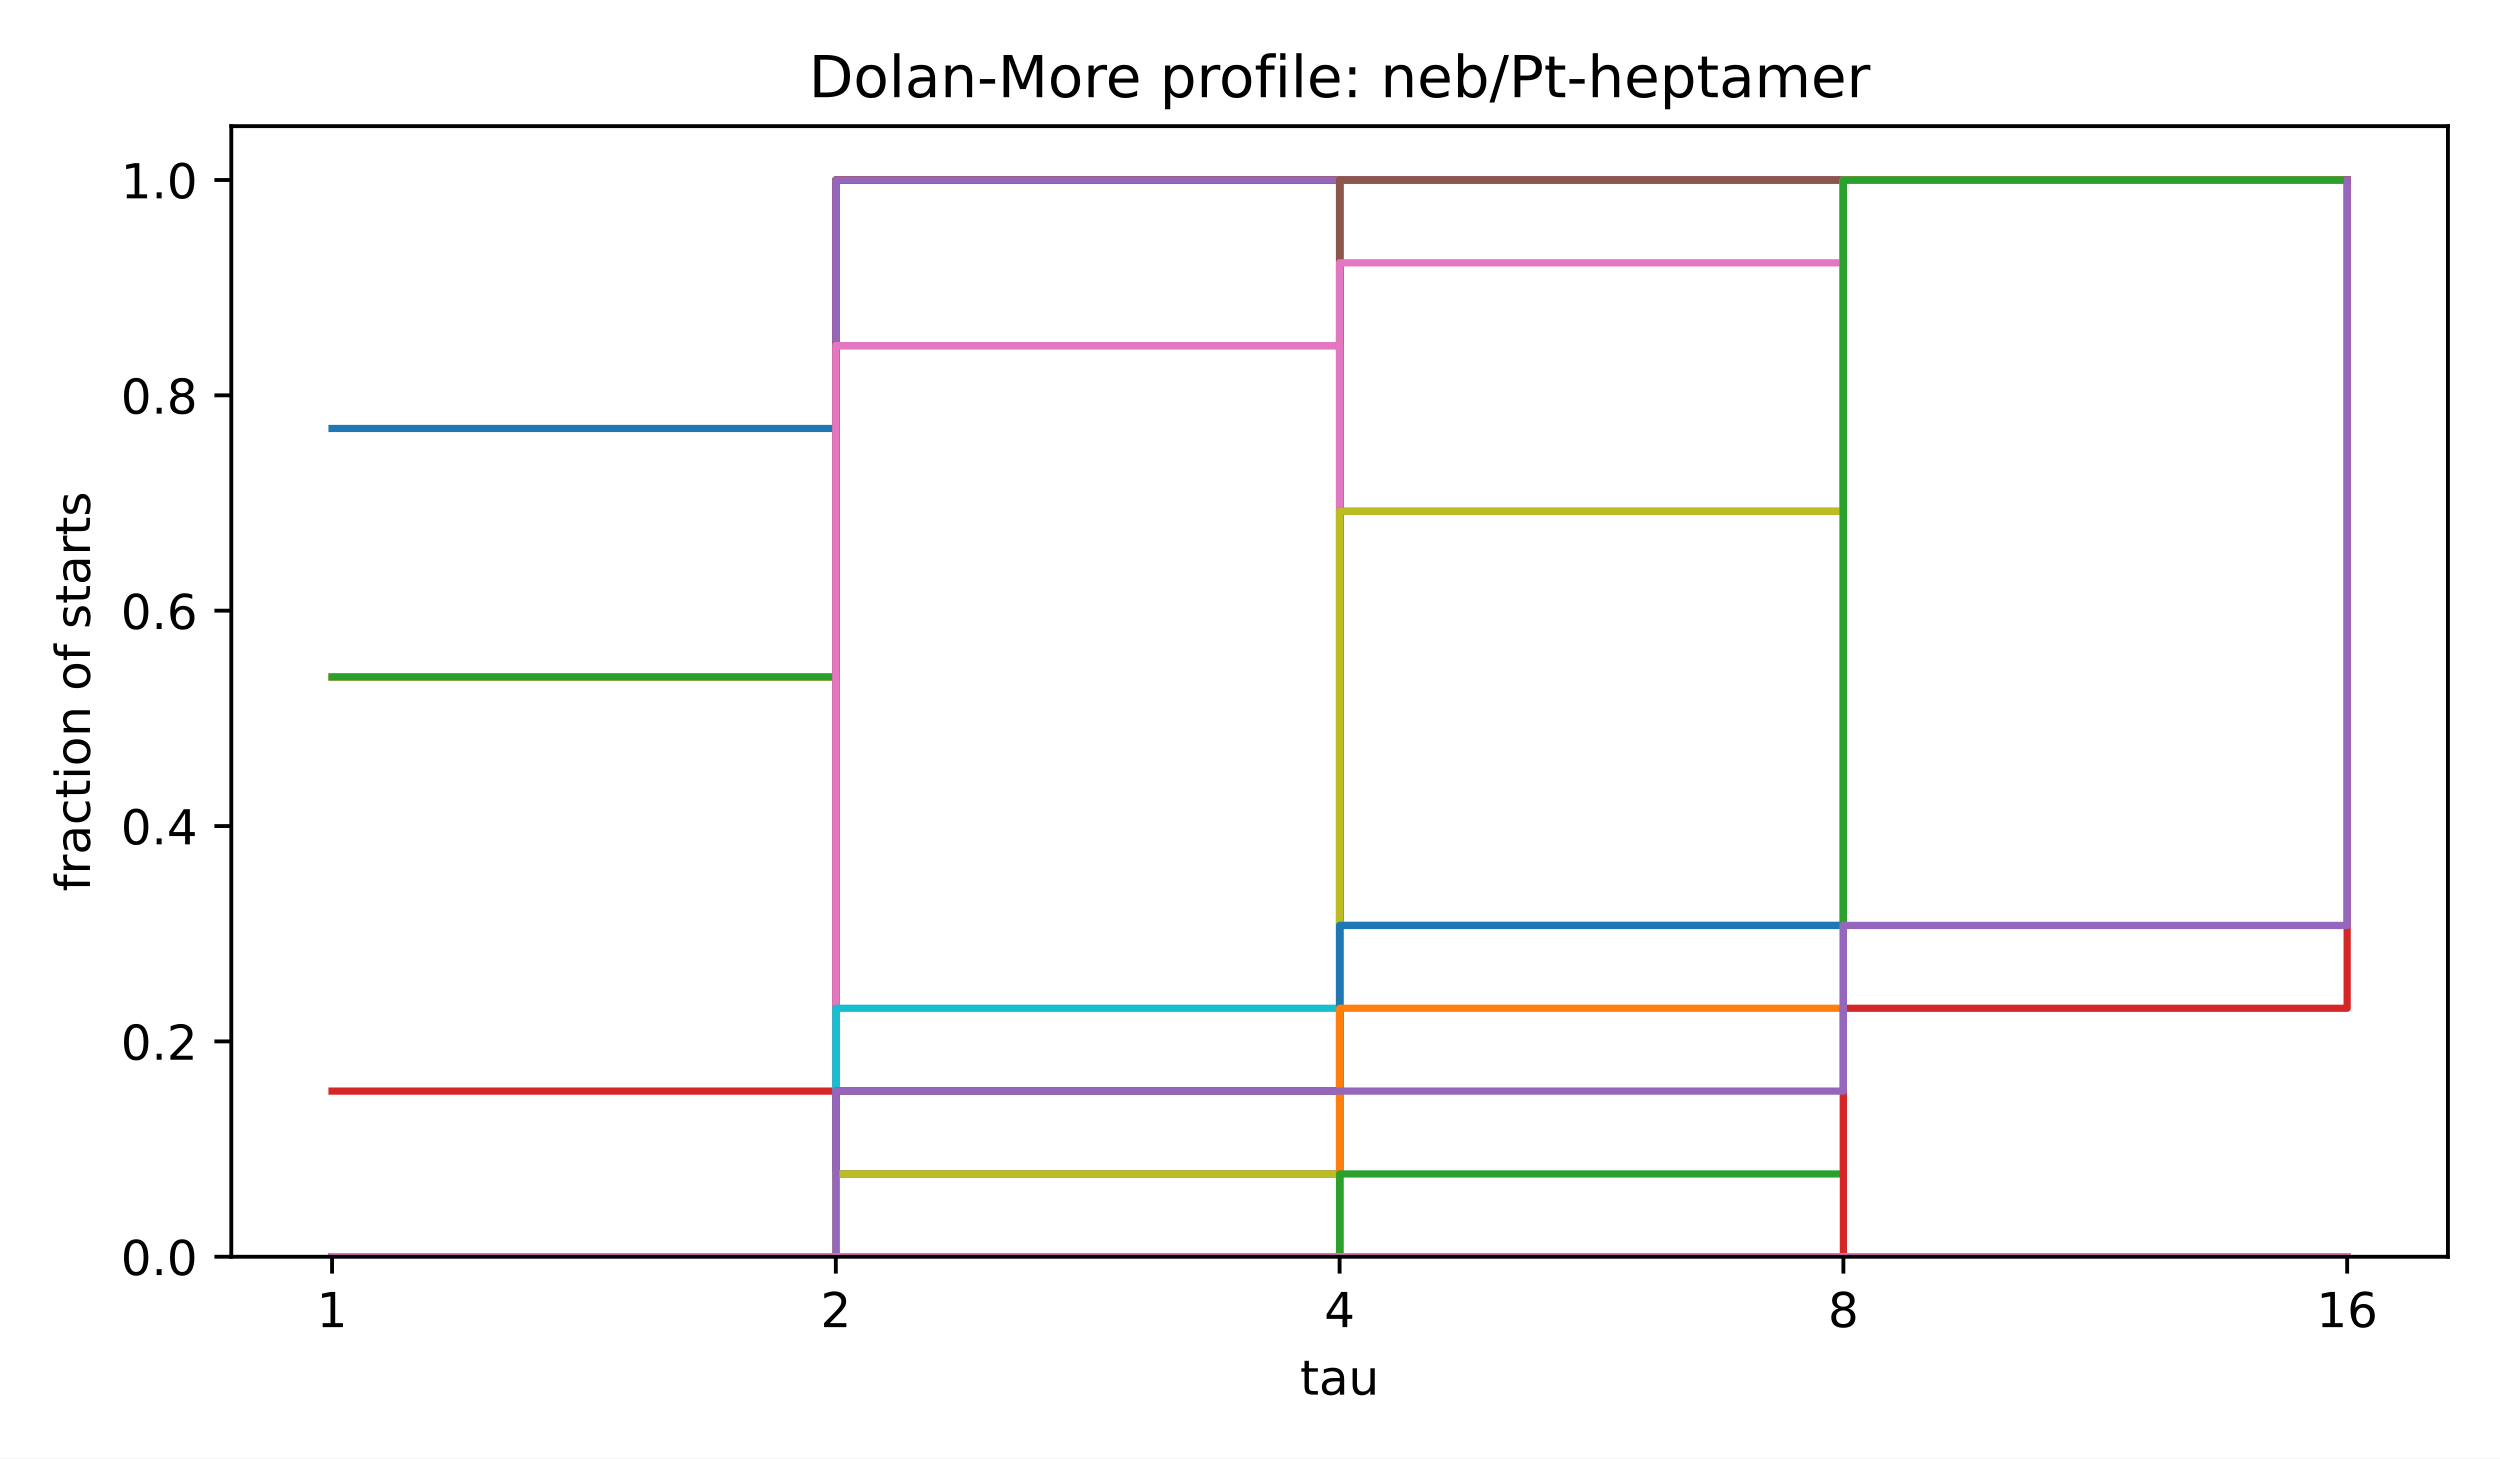
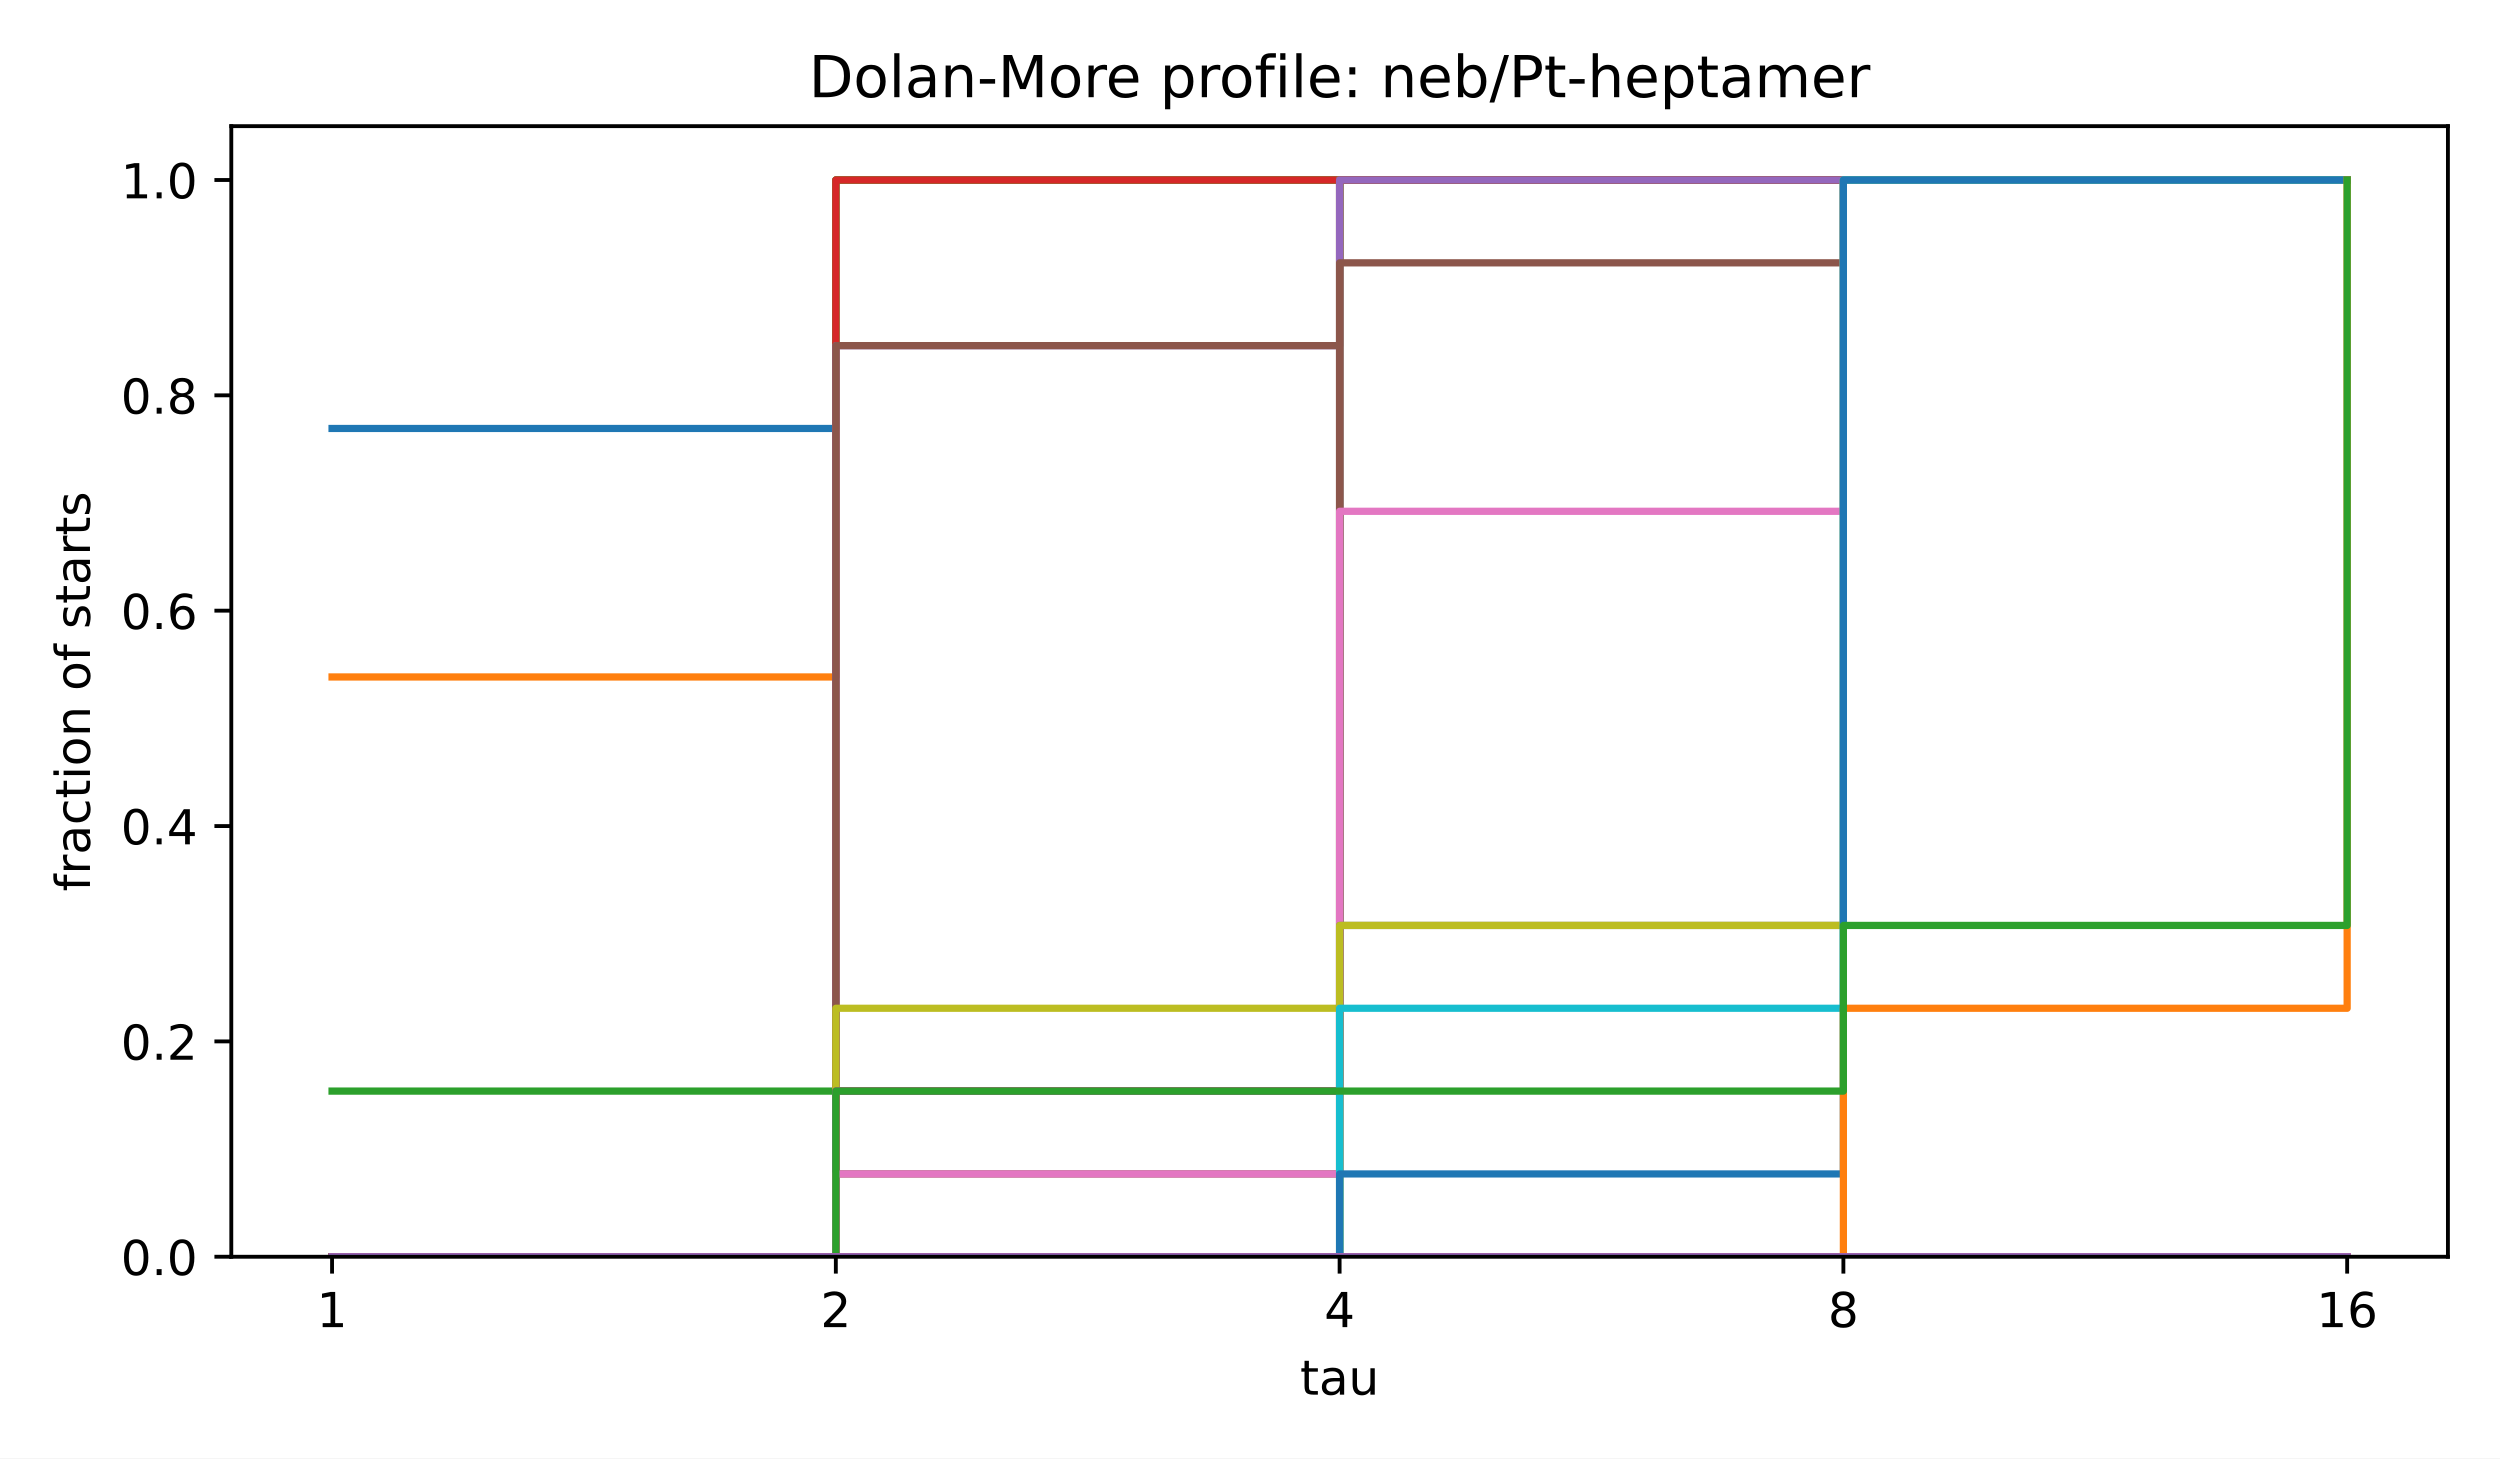
<svg xmlns="http://www.w3.org/2000/svg" xmlns:xlink="http://www.w3.org/1999/xlink" width="518.4pt" height="302.4pt" viewBox="0 0 518.4 302.4" version="1.1">
  <defs>
    <style type="text/css">*{stroke-linejoin: round; stroke-linecap: butt}</style>
  </defs>
  <g id="figure_1">
    <g id="patch_1">
      <path d="M 0 302.4  L 518.4 302.4  L 518.4 0  L 0 0  z " style="fill: #ffffff" />
    </g>
    <g id="axes_1">
      <g id="patch_2">
        <path d="M 47.962 260.6  L 507.6 260.6  L 507.6 26.16  L 47.962 26.16  z " style="fill: #ffffff" />
      </g>
      <g id="matplotlib.axis_1">
        <g id="xtick_1">
          <g id="line2d_1">
            <defs>
              <path id="m8ea4d47d77" d="M 0 0  L 0 3.5  " style="stroke: #000000; stroke-width: 0.8" />
            </defs>
            <g>
              <use xlink:href="#m8ea4d47d77" x="68.855" y="260.6" style="stroke: #000000; stroke-width: 0.8" />
            </g>
          </g>
          <g id="text_1">
            <text style="font-size: 10px; font-family: 'DejaVu Sans', 'Bitstream Vera Sans', 'Computer Modern Sans Serif', 'Lucida Grande', 'Verdana', 'Geneva', 'Lucid', 'Arial', 'Helvetica', 'Avant Garde', sans-serif; text-anchor: middle" x="68.855" y="275.198" transform="rotate(-0 68.85496 275.1977)">1</text>
          </g>
        </g>
        <g id="xtick_2">
          <g id="line2d_2">
            <g>
              <use xlink:href="#m8ea4d47d77" x="173.318" y="260.6" style="stroke: #000000; stroke-width: 0.8" />
            </g>
          </g>
          <g id="text_2">
            <text style="font-size: 10px; font-family: 'DejaVu Sans', 'Bitstream Vera Sans', 'Computer Modern Sans Serif', 'Lucida Grande', 'Verdana', 'Geneva', 'Lucid', 'Arial', 'Helvetica', 'Avant Garde', sans-serif; text-anchor: middle" x="173.318" y="275.198" transform="rotate(-0 173.3181 275.1977)">2</text>
          </g>
        </g>
        <g id="xtick_3">
          <g id="line2d_3">
            <g>
              <use xlink:href="#m8ea4d47d77" x="277.781" y="260.6" style="stroke: #000000; stroke-width: 0.8" />
            </g>
          </g>
          <g id="text_3">
            <text style="font-size: 10px; font-family: 'DejaVu Sans', 'Bitstream Vera Sans', 'Computer Modern Sans Serif', 'Lucida Grande', 'Verdana', 'Geneva', 'Lucid', 'Arial', 'Helvetica', 'Avant Garde', sans-serif; text-anchor: middle" x="277.781" y="275.198" transform="rotate(-0 277.7812 275.1977)">4</text>
          </g>
        </g>
        <g id="xtick_4">
          <g id="line2d_4">
            <g>
              <use xlink:href="#m8ea4d47d77" x="382.244" y="260.6" style="stroke: #000000; stroke-width: 0.8" />
            </g>
          </g>
          <g id="text_4">
            <text style="font-size: 10px; font-family: 'DejaVu Sans', 'Bitstream Vera Sans', 'Computer Modern Sans Serif', 'Lucida Grande', 'Verdana', 'Geneva', 'Lucid', 'Arial', 'Helvetica', 'Avant Garde', sans-serif; text-anchor: middle" x="382.244" y="275.198" transform="rotate(-0 382.2443 275.1977)">8</text>
          </g>
        </g>
        <g id="xtick_5">
          <g id="line2d_5">
            <g>
              <use xlink:href="#m8ea4d47d77" x="486.707" y="260.6" style="stroke: #000000; stroke-width: 0.8" />
            </g>
          </g>
          <g id="text_5">
            <text style="font-size: 10px; font-family: 'DejaVu Sans', 'Bitstream Vera Sans', 'Computer Modern Sans Serif', 'Lucida Grande', 'Verdana', 'Geneva', 'Lucid', 'Arial', 'Helvetica', 'Avant Garde', sans-serif; text-anchor: middle" x="486.707" y="275.198" transform="rotate(-0 486.7074 275.1977)">16</text>
          </g>
        </g>
        <g id="text_6">
          <text style="font-size: 10px; font-family: 'DejaVu Sans', 'Bitstream Vera Sans', 'Computer Modern Sans Serif', 'Lucida Grande', 'Verdana', 'Geneva', 'Lucid', 'Arial', 'Helvetica', 'Avant Garde', sans-serif; text-anchor: middle" x="277.781" y="289.198" transform="rotate(-0 277.7812 289.1977)">tau</text>
        </g>
      </g>
      <g id="matplotlib.axis_2">
        <g id="ytick_1">
          <g id="line2d_6">
            <defs>
              <path id="md659df78fa" d="M 0 0  L -3.5 0  " style="stroke: #000000; stroke-width: 0.8" />
            </defs>
            <g>
              <use xlink:href="#md659df78fa" x="47.962" y="260.6" style="stroke: #000000; stroke-width: 0.8" />
            </g>
          </g>
          <g id="text_7">
            <text style="font-size: 10px; font-family: 'DejaVu Sans', 'Bitstream Vera Sans', 'Computer Modern Sans Serif', 'Lucida Grande', 'Verdana', 'Geneva', 'Lucid', 'Arial', 'Helvetica', 'Avant Garde', sans-serif; text-anchor: end" x="40.962" y="264.399" transform="rotate(-0 40.96234 264.3988)">0.0</text>
          </g>
        </g>
        <g id="ytick_2">
          <g id="line2d_7">
            <g>
              <use xlink:href="#md659df78fa" x="47.962" y="215.945" style="stroke: #000000; stroke-width: 0.8" />
            </g>
          </g>
          <g id="text_8">
            <text style="font-size: 10px; font-family: 'DejaVu Sans', 'Bitstream Vera Sans', 'Computer Modern Sans Serif', 'Lucida Grande', 'Verdana', 'Geneva', 'Lucid', 'Arial', 'Helvetica', 'Avant Garde', sans-serif; text-anchor: end" x="40.962" y="219.744" transform="rotate(-0 40.96234 219.7436)">0.2</text>
          </g>
        </g>
        <g id="ytick_3">
          <g id="line2d_8">
            <g>
              <use xlink:href="#md659df78fa" x="47.962" y="171.29" style="stroke: #000000; stroke-width: 0.8" />
            </g>
          </g>
          <g id="text_9">
            <text style="font-size: 10px; font-family: 'DejaVu Sans', 'Bitstream Vera Sans', 'Computer Modern Sans Serif', 'Lucida Grande', 'Verdana', 'Geneva', 'Lucid', 'Arial', 'Helvetica', 'Avant Garde', sans-serif; text-anchor: end" x="40.962" y="175.088" transform="rotate(-0 40.96234 175.0884)">0.4</text>
          </g>
        </g>
        <g id="ytick_4">
          <g id="line2d_9">
            <g>
              <use xlink:href="#md659df78fa" x="47.962" y="126.634" style="stroke: #000000; stroke-width: 0.8" />
            </g>
          </g>
          <g id="text_10">
            <text style="font-size: 10px; font-family: 'DejaVu Sans', 'Bitstream Vera Sans', 'Computer Modern Sans Serif', 'Lucida Grande', 'Verdana', 'Geneva', 'Lucid', 'Arial', 'Helvetica', 'Avant Garde', sans-serif; text-anchor: end" x="40.962" y="130.433" transform="rotate(-0 40.96234 130.4331)">0.6</text>
          </g>
        </g>
        <g id="ytick_5">
          <g id="line2d_10">
            <g>
              <use xlink:href="#md659df78fa" x="47.962" y="81.979" style="stroke: #000000; stroke-width: 0.8" />
            </g>
          </g>
          <g id="text_11">
            <text style="font-size: 10px; font-family: 'DejaVu Sans', 'Bitstream Vera Sans', 'Computer Modern Sans Serif', 'Lucida Grande', 'Verdana', 'Geneva', 'Lucid', 'Arial', 'Helvetica', 'Avant Garde', sans-serif; text-anchor: end" x="40.962" y="85.778" transform="rotate(-0 40.96234 85.77788)">0.8</text>
          </g>
        </g>
        <g id="ytick_6">
          <g id="line2d_11">
            <g>
              <use xlink:href="#md659df78fa" x="47.962" y="37.324" style="stroke: #000000; stroke-width: 0.8" />
            </g>
          </g>
          <g id="text_12">
            <text style="font-size: 10px; font-family: 'DejaVu Sans', 'Bitstream Vera Sans', 'Computer Modern Sans Serif', 'Lucida Grande', 'Verdana', 'Geneva', 'Lucid', 'Arial', 'Helvetica', 'Avant Garde', sans-serif; text-anchor: end" x="40.962" y="41.123" transform="rotate(-0 40.96234 41.12264)">1.0</text>
          </g>
        </g>
        <g id="text_13">
          <text style="font-size: 10px; font-family: 'DejaVu Sans', 'Bitstream Vera Sans', 'Computer Modern Sans Serif', 'Lucida Grande', 'Verdana', 'Geneva', 'Lucid', 'Arial', 'Helvetica', 'Avant Garde', sans-serif; text-anchor: middle" x="18.657" y="143.38" transform="rotate(-90 18.65687 143.38)">fraction of starts</text>
        </g>
      </g>
      <g id="line2d_12">
        <path d="M 68.855 88.849  L 173.318 88.849  L 173.318 37.324  L 277.781 37.324  L 277.781 37.324  L 382.244 37.324  L 382.244 37.324  L 486.707 37.324  L 486.707 37.324  " clip-path="url(#p4e380cea4b)" style="fill: none; stroke: #1f77b4; stroke-width: 1.5; stroke-linecap: square" />
      </g>
      <g id="line2d_13">
        <path d="M 68.855 140.374  L 173.318 140.374  L 173.318 37.324  L 277.781 37.324  L 277.781 37.324  L 382.244 37.324  L 382.244 37.324  L 486.707 37.324  L 486.707 37.324  " clip-path="url(#p4e380cea4b)" style="fill: none; stroke: #ff7f0e; stroke-width: 1.5; stroke-linecap: square" />
      </g>
      <g id="line2d_14">
-         <path d="M 68.855 140.374  L 173.318 140.374  L 173.318 37.324  L 277.781 37.324  L 277.781 37.324  L 382.244 37.324  L 382.244 37.324  L 486.707 37.324  L 486.707 37.324  " clip-path="url(#p4e380cea4b)" style="fill: none; stroke: #2ca02c; stroke-width: 1.5; stroke-linecap: square" />
+         <path d="M 68.855 226.25  L 173.318 226.25  L 173.318 37.324  L 277.781 37.324  L 277.781 37.324  L 382.244 37.324  L 382.244 37.324  L 486.707 37.324  L 486.707 37.324  " clip-path="url(#p4e380cea4b)" style="fill: none; stroke: #2ca02c; stroke-width: 1.5; stroke-linecap: square" />
      </g>
      <g id="line2d_15">
-         <path d="M 68.855 226.25  L 173.318 226.25  L 173.318 37.324  L 277.781 37.324  L 277.781 37.324  L 382.244 37.324  L 382.244 37.324  L 486.707 37.324  L 486.707 37.324  " clip-path="url(#p4e380cea4b)" style="fill: none; stroke: #d62728; stroke-width: 1.5; stroke-linecap: square" />
+         <path d="M 68.855 260.6  L 173.318 260.6  L 173.318 37.324  L 277.781 37.324  L 277.781 37.324  L 382.244 37.324  L 382.244 37.324  L 486.707 37.324  L 486.707 37.324  " clip-path="url(#p4e380cea4b)" style="fill: none; stroke: #d62728; stroke-width: 1.5; stroke-linecap: square" />
      </g>
      <g id="line2d_16">
-         <path d="M 68.855 260.6  L 173.318 260.6  L 173.318 37.324  L 277.781 37.324  L 277.781 37.324  L 382.244 37.324  L 382.244 37.324  L 486.707 37.324  L 486.707 37.324  " clip-path="url(#p4e380cea4b)" style="fill: none; stroke: #9467bd; stroke-width: 1.5; stroke-linecap: square" />
+         <path d="M 68.855 260.6  L 173.318 260.6  L 173.318 71.674  L 277.781 71.674  L 277.781 37.324  L 382.244 37.324  L 382.244 37.324  L 486.707 37.324  L 486.707 37.324  " clip-path="url(#p4e380cea4b)" style="fill: none; stroke: #9467bd; stroke-width: 1.5; stroke-linecap: square" />
      </g>
      <g id="line2d_17">
        <path d="M 68.855 260.6  L 173.318 260.6  L 173.318 71.674  L 277.781 71.674  L 277.781 37.324  L 382.244 37.324  L 382.244 37.324  L 486.707 37.324  L 486.707 37.324  " clip-path="url(#p4e380cea4b)" style="fill: none; stroke: #8c564b; stroke-width: 1.5; stroke-linecap: square" />
      </g>
      <g id="line2d_18">
-         <path d="M 68.855 260.6  L 173.318 260.6  L 173.318 71.674  L 277.781 71.674  L 277.781 37.324  L 382.244 37.324  L 382.244 37.324  L 486.707 37.324  L 486.707 37.324  " clip-path="url(#p4e380cea4b)" style="fill: none; stroke: #e377c2; stroke-width: 1.5; stroke-linecap: square" />
+         <path d="M 68.855 260.6  L 173.318 260.6  L 173.318 226.25  L 277.781 226.25  L 277.781 37.324  L 382.244 37.324  L 382.244 37.324  L 486.707 37.324  L 486.707 37.324  " clip-path="url(#p4e380cea4b)" style="fill: none; stroke: #e377c2; stroke-width: 1.5; stroke-linecap: square" />
      </g>
      <g id="line2d_19">
        <path d="M 68.855 260.6  L 173.318 260.6  L 173.318 226.25  L 277.781 226.25  L 277.781 37.324  L 382.244 37.324  L 382.244 37.324  L 486.707 37.324  L 486.707 37.324  " clip-path="url(#p4e380cea4b)" style="fill: none; stroke: #7f7f7f; stroke-width: 1.5; stroke-linecap: square" />
      </g>
      <g id="line2d_20">
-         <path d="M 68.855 260.6  L 173.318 260.6  L 173.318 226.25  L 277.781 226.25  L 277.781 37.324  L 382.244 37.324  L 382.244 37.324  L 486.707 37.324  L 486.707 37.324  " clip-path="url(#p4e380cea4b)" style="fill: none; stroke: #bcbd22; stroke-width: 1.5; stroke-linecap: square" />
+         <path d="M 68.855 260.6  L 173.318 260.6  L 173.318 209.075  L 277.781 209.075  L 277.781 37.324  L 382.244 37.324  L 382.244 37.324  L 486.707 37.324  L 486.707 37.324  " clip-path="url(#p4e380cea4b)" style="fill: none; stroke: #bcbd22; stroke-width: 1.5; stroke-linecap: square" />
      </g>
      <g id="line2d_21">
-         <path d="M 68.855 260.6  L 173.318 260.6  L 173.318 209.075  L 277.781 209.075  L 277.781 37.324  L 382.244 37.324  L 382.244 37.324  L 486.707 37.324  L 486.707 37.324  " clip-path="url(#p4e380cea4b)" style="fill: none; stroke: #17becf; stroke-width: 1.5; stroke-linecap: square" />
+         <path d="M 68.855 260.6  L 173.318 260.6  L 173.318 260.6  L 277.781 260.6  L 277.781 37.324  L 382.244 37.324  L 382.244 37.324  L 486.707 37.324  L 486.707 37.324  " clip-path="url(#p4e380cea4b)" style="fill: none; stroke: #17becf; stroke-width: 1.5; stroke-linecap: square" />
      </g>
      <g id="line2d_22">
        <path d="M 68.855 260.6  L 173.318 260.6  L 173.318 260.6  L 277.781 260.6  L 277.781 37.324  L 382.244 37.324  L 382.244 37.324  L 486.707 37.324  L 486.707 37.324  " clip-path="url(#p4e380cea4b)" style="fill: none; stroke: #1f77b4; stroke-width: 1.5; stroke-linecap: square" />
      </g>
      <g id="line2d_23">
-         <path d="M 68.855 260.6  L 173.318 260.6  L 173.318 260.6  L 277.781 260.6  L 277.781 37.324  L 382.244 37.324  L 382.244 37.324  L 486.707 37.324  L 486.707 37.324  " clip-path="url(#p4e380cea4b)" style="fill: none; stroke: #ff7f0e; stroke-width: 1.5; stroke-linecap: square" />
+         <path d="M 68.855 260.6  L 173.318 260.6  L 173.318 226.25  L 277.781 226.25  L 277.781 37.324  L 382.244 37.324  L 382.244 37.324  L 486.707 37.324  L 486.707 37.324  " clip-path="url(#p4e380cea4b)" style="fill: none; stroke: #ff7f0e; stroke-width: 1.5; stroke-linecap: square" />
      </g>
      <g id="line2d_24">
-         <path d="M 68.855 260.6  L 173.318 260.6  L 173.318 226.25  L 277.781 226.25  L 277.781 37.324  L 382.244 37.324  L 382.244 37.324  L 486.707 37.324  L 486.707 37.324  " clip-path="url(#p4e380cea4b)" style="fill: none; stroke: #2ca02c; stroke-width: 1.5; stroke-linecap: square" />
+         <path d="M 68.855 260.6  L 173.318 260.6  L 173.318 260.6  L 277.781 260.6  L 277.781 37.324  L 382.244 37.324  L 382.244 37.324  L 486.707 37.324  L 486.707 37.324  " clip-path="url(#p4e380cea4b)" style="fill: none; stroke: #2ca02c; stroke-width: 1.5; stroke-linecap: square" />
      </g>
      <g id="line2d_25">
-         <path d="M 68.855 260.6  L 173.318 260.6  L 173.318 260.6  L 277.781 260.6  L 277.781 37.324  L 382.244 37.324  L 382.244 37.324  L 486.707 37.324  L 486.707 37.324  " clip-path="url(#p4e380cea4b)" style="fill: none; stroke: #d62728; stroke-width: 1.5; stroke-linecap: square" />
+         <path d="M 68.855 260.6  L 173.318 260.6  L 173.318 226.25  L 277.781 226.25  L 277.781 37.324  L 382.244 37.324  L 382.244 37.324  L 486.707 37.324  L 486.707 37.324  " clip-path="url(#p4e380cea4b)" style="fill: none; stroke: #d62728; stroke-width: 1.5; stroke-linecap: square" />
      </g>
      <g id="line2d_26">
        <path d="M 68.855 260.6  L 173.318 260.6  L 173.318 226.25  L 277.781 226.25  L 277.781 37.324  L 382.244 37.324  L 382.244 37.324  L 486.707 37.324  L 486.707 37.324  " clip-path="url(#p4e380cea4b)" style="fill: none; stroke: #9467bd; stroke-width: 1.5; stroke-linecap: square" />
      </g>
      <g id="line2d_27">
-         <path d="M 68.855 260.6  L 173.318 260.6  L 173.318 226.25  L 277.781 226.25  L 277.781 37.324  L 382.244 37.324  L 382.244 37.324  L 486.707 37.324  L 486.707 37.324  " clip-path="url(#p4e380cea4b)" style="fill: none; stroke: #8c564b; stroke-width: 1.5; stroke-linecap: square" />
+         <path d="M 68.855 260.6  L 173.318 260.6  L 173.318 243.425  L 277.781 243.425  L 277.781 54.499  L 382.244 54.499  L 382.244 37.324  L 486.707 37.324  L 486.707 37.324  " clip-path="url(#p4e380cea4b)" style="fill: none; stroke: #8c564b; stroke-width: 1.5; stroke-linecap: square" />
      </g>
      <g id="line2d_28">
-         <path d="M 68.855 260.6  L 173.318 260.6  L 173.318 243.425  L 277.781 243.425  L 277.781 54.499  L 382.244 54.499  L 382.244 37.324  L 486.707 37.324  L 486.707 37.324  " clip-path="url(#p4e380cea4b)" style="fill: none; stroke: #e377c2; stroke-width: 1.5; stroke-linecap: square" />
+         <path d="M 68.855 260.6  L 173.318 260.6  L 173.318 243.425  L 277.781 243.425  L 277.781 106.024  L 382.244 106.024  L 382.244 37.324  L 486.707 37.324  L 486.707 37.324  " clip-path="url(#p4e380cea4b)" style="fill: none; stroke: #e377c2; stroke-width: 1.5; stroke-linecap: square" />
      </g>
      <g id="line2d_29">
-         <path d="M 68.855 260.6  L 173.318 260.6  L 173.318 243.425  L 277.781 243.425  L 277.781 106.024  L 382.244 106.024  L 382.244 37.324  L 486.707 37.324  L 486.707 37.324  " clip-path="url(#p4e380cea4b)" style="fill: none; stroke: #7f7f7f; stroke-width: 1.5; stroke-linecap: square" />
+         <path d="M 68.855 260.6  L 173.318 260.6  L 173.318 260.6  L 277.781 260.6  L 277.781 191.9  L 382.244 191.9  L 382.244 37.324  L 486.707 37.324  L 486.707 37.324  " clip-path="url(#p4e380cea4b)" style="fill: none; stroke: #7f7f7f; stroke-width: 1.5; stroke-linecap: square" />
      </g>
      <g id="line2d_30">
-         <path d="M 68.855 260.6  L 173.318 260.6  L 173.318 243.425  L 277.781 243.425  L 277.781 106.024  L 382.244 106.024  L 382.244 37.324  L 486.707 37.324  L 486.707 37.324  " clip-path="url(#p4e380cea4b)" style="fill: none; stroke: #bcbd22; stroke-width: 1.5; stroke-linecap: square" />
+         <path d="M 68.855 260.6  L 173.318 260.6  L 173.318 260.6  L 277.781 260.6  L 277.781 191.9  L 382.244 191.9  L 382.244 37.324  L 486.707 37.324  L 486.707 37.324  " clip-path="url(#p4e380cea4b)" style="fill: none; stroke: #bcbd22; stroke-width: 1.5; stroke-linecap: square" />
      </g>
      <g id="line2d_31">
-         <path d="M 68.855 260.6  L 173.318 260.6  L 173.318 260.6  L 277.781 260.6  L 277.781 191.9  L 382.244 191.9  L 382.244 37.324  L 486.707 37.324  L 486.707 37.324  " clip-path="url(#p4e380cea4b)" style="fill: none; stroke: #17becf; stroke-width: 1.5; stroke-linecap: square" />
+         <path d="M 68.855 260.6  L 173.318 260.6  L 173.318 260.6  L 277.781 260.6  L 277.781 209.075  L 382.244 209.075  L 382.244 37.324  L 486.707 37.324  L 486.707 37.324  " clip-path="url(#p4e380cea4b)" style="fill: none; stroke: #17becf; stroke-width: 1.5; stroke-linecap: square" />
      </g>
      <g id="line2d_32">
-         <path d="M 68.855 260.6  L 173.318 260.6  L 173.318 260.6  L 277.781 260.6  L 277.781 191.9  L 382.244 191.9  L 382.244 37.324  L 486.707 37.324  L 486.707 37.324  " clip-path="url(#p4e380cea4b)" style="fill: none; stroke: #1f77b4; stroke-width: 1.5; stroke-linecap: square" />
+         <path d="M 68.855 260.6  L 173.318 260.6  L 173.318 260.6  L 277.781 260.6  L 277.781 243.425  L 382.244 243.425  L 382.244 37.324  L 486.707 37.324  L 486.707 37.324  " clip-path="url(#p4e380cea4b)" style="fill: none; stroke: #1f77b4; stroke-width: 1.5; stroke-linecap: square" />
      </g>
      <g id="line2d_33">
-         <path d="M 68.855 260.6  L 173.318 260.6  L 173.318 260.6  L 277.781 260.6  L 277.781 209.075  L 382.244 209.075  L 382.244 37.324  L 486.707 37.324  L 486.707 37.324  " clip-path="url(#p4e380cea4b)" style="fill: none; stroke: #ff7f0e; stroke-width: 1.5; stroke-linecap: square" />
+         <path d="M 68.855 260.6  L 173.318 260.6  L 173.318 260.6  L 277.781 260.6  L 277.781 260.6  L 382.244 260.6  L 382.244 209.075  L 486.707 209.075  L 486.707 37.324  " clip-path="url(#p4e380cea4b)" style="fill: none; stroke: #ff7f0e; stroke-width: 1.5; stroke-linecap: square" />
      </g>
      <g id="line2d_34">
-         <path d="M 68.855 260.6  L 173.318 260.6  L 173.318 260.6  L 277.781 260.6  L 277.781 243.425  L 382.244 243.425  L 382.244 37.324  L 486.707 37.324  L 486.707 37.324  " clip-path="url(#p4e380cea4b)" style="fill: none; stroke: #2ca02c; stroke-width: 1.5; stroke-linecap: square" />
+         <path d="M 68.855 260.6  L 173.318 260.6  L 173.318 226.25  L 277.781 226.25  L 277.781 226.25  L 382.244 226.25  L 382.244 191.9  L 486.707 191.9  L 486.707 37.324  " clip-path="url(#p4e380cea4b)" style="fill: none; stroke: #2ca02c; stroke-width: 1.5; stroke-linecap: square" />
      </g>
      <g id="line2d_35">
-         <path d="M 68.855 260.6  L 173.318 260.6  L 173.318 260.6  L 277.781 260.6  L 277.781 260.6  L 382.244 260.6  L 382.244 209.075  L 486.707 209.075  L 486.707 37.324  " clip-path="url(#p4e380cea4b)" style="fill: none; stroke: #d62728; stroke-width: 1.5; stroke-linecap: square" />
+         <path d="M 68.855 260.6  L 173.318 260.6  L 173.318 260.6  L 277.781 260.6  L 277.781 260.6  L 382.244 260.6  L 382.244 260.6  L 486.707 260.6  L 486.707 260.6  " clip-path="url(#p4e380cea4b)" style="fill: none; stroke: #d62728; stroke-width: 1.5; stroke-linecap: square" />
      </g>
      <g id="line2d_36">
-         <path d="M 68.855 260.6  L 173.318 260.6  L 173.318 226.25  L 277.781 226.25  L 277.781 226.25  L 382.244 226.25  L 382.244 191.9  L 486.707 191.9  L 486.707 37.324  " clip-path="url(#p4e380cea4b)" style="fill: none; stroke: #9467bd; stroke-width: 1.5; stroke-linecap: square" />
-       </g>
-       <g id="line2d_37">
-         <path d="M 68.855 260.6  L 173.318 260.6  L 173.318 260.6  L 277.781 260.6  L 277.781 260.6  L 382.244 260.6  L 382.244 260.6  L 486.707 260.6  L 486.707 260.6  " clip-path="url(#p4e380cea4b)" style="fill: none; stroke: #8c564b; stroke-width: 1.5; stroke-linecap: square" />
-       </g>
-       <g id="line2d_38">
-         <path d="M 68.855 260.6  L 173.318 260.6  L 173.318 260.6  L 277.781 260.6  L 277.781 260.6  L 382.244 260.6  L 382.244 260.6  L 486.707 260.6  L 486.707 260.6  " clip-path="url(#p4e380cea4b)" style="fill: none; stroke: #e377c2; stroke-width: 1.5; stroke-linecap: square" />
+         <path d="M 68.855 260.6  L 173.318 260.6  L 173.318 260.6  L 277.781 260.6  L 277.781 260.6  L 382.244 260.6  L 382.244 260.6  L 486.707 260.6  L 486.707 260.6  " clip-path="url(#p4e380cea4b)" style="fill: none; stroke: #9467bd; stroke-width: 1.5; stroke-linecap: square" />
      </g>
      <g id="patch_3">
        <path d="M 47.962 260.6  L 47.962 26.16  " style="fill: none; stroke: #000000; stroke-width: 0.8; stroke-linejoin: miter; stroke-linecap: square" />
      </g>
      <g id="patch_4">
        <path d="M 507.6 260.6  L 507.6 26.16  " style="fill: none; stroke: #000000; stroke-width: 0.8; stroke-linejoin: miter; stroke-linecap: square" />
      </g>
      <g id="patch_5">
        <path d="M 47.962 260.6  L 507.6 260.6  " style="fill: none; stroke: #000000; stroke-width: 0.8; stroke-linejoin: miter; stroke-linecap: square" />
      </g>
      <g id="patch_6">
        <path d="M 47.962 26.16  L 507.6 26.16  " style="fill: none; stroke: #000000; stroke-width: 0.8; stroke-linejoin: miter; stroke-linecap: square" />
      </g>
      <g id="text_14">
        <text style="font-size: 12px; font-family: 'DejaVu Sans', 'Bitstream Vera Sans', 'Computer Modern Sans Serif', 'Lucida Grande', 'Verdana', 'Geneva', 'Lucid', 'Arial', 'Helvetica', 'Avant Garde', sans-serif; text-anchor: middle" x="277.781" y="20.16" transform="rotate(-0 277.7812 20.16)">Dolan-More profile: neb/Pt-heptamer</text>
      </g>
    </g>
  </g>
  <defs>
    <clipPath id="p4e380cea4b">
      <rect x="47.962" y="26.16" width="459.638" height="234.44" />
    </clipPath>
  </defs>
</svg>
